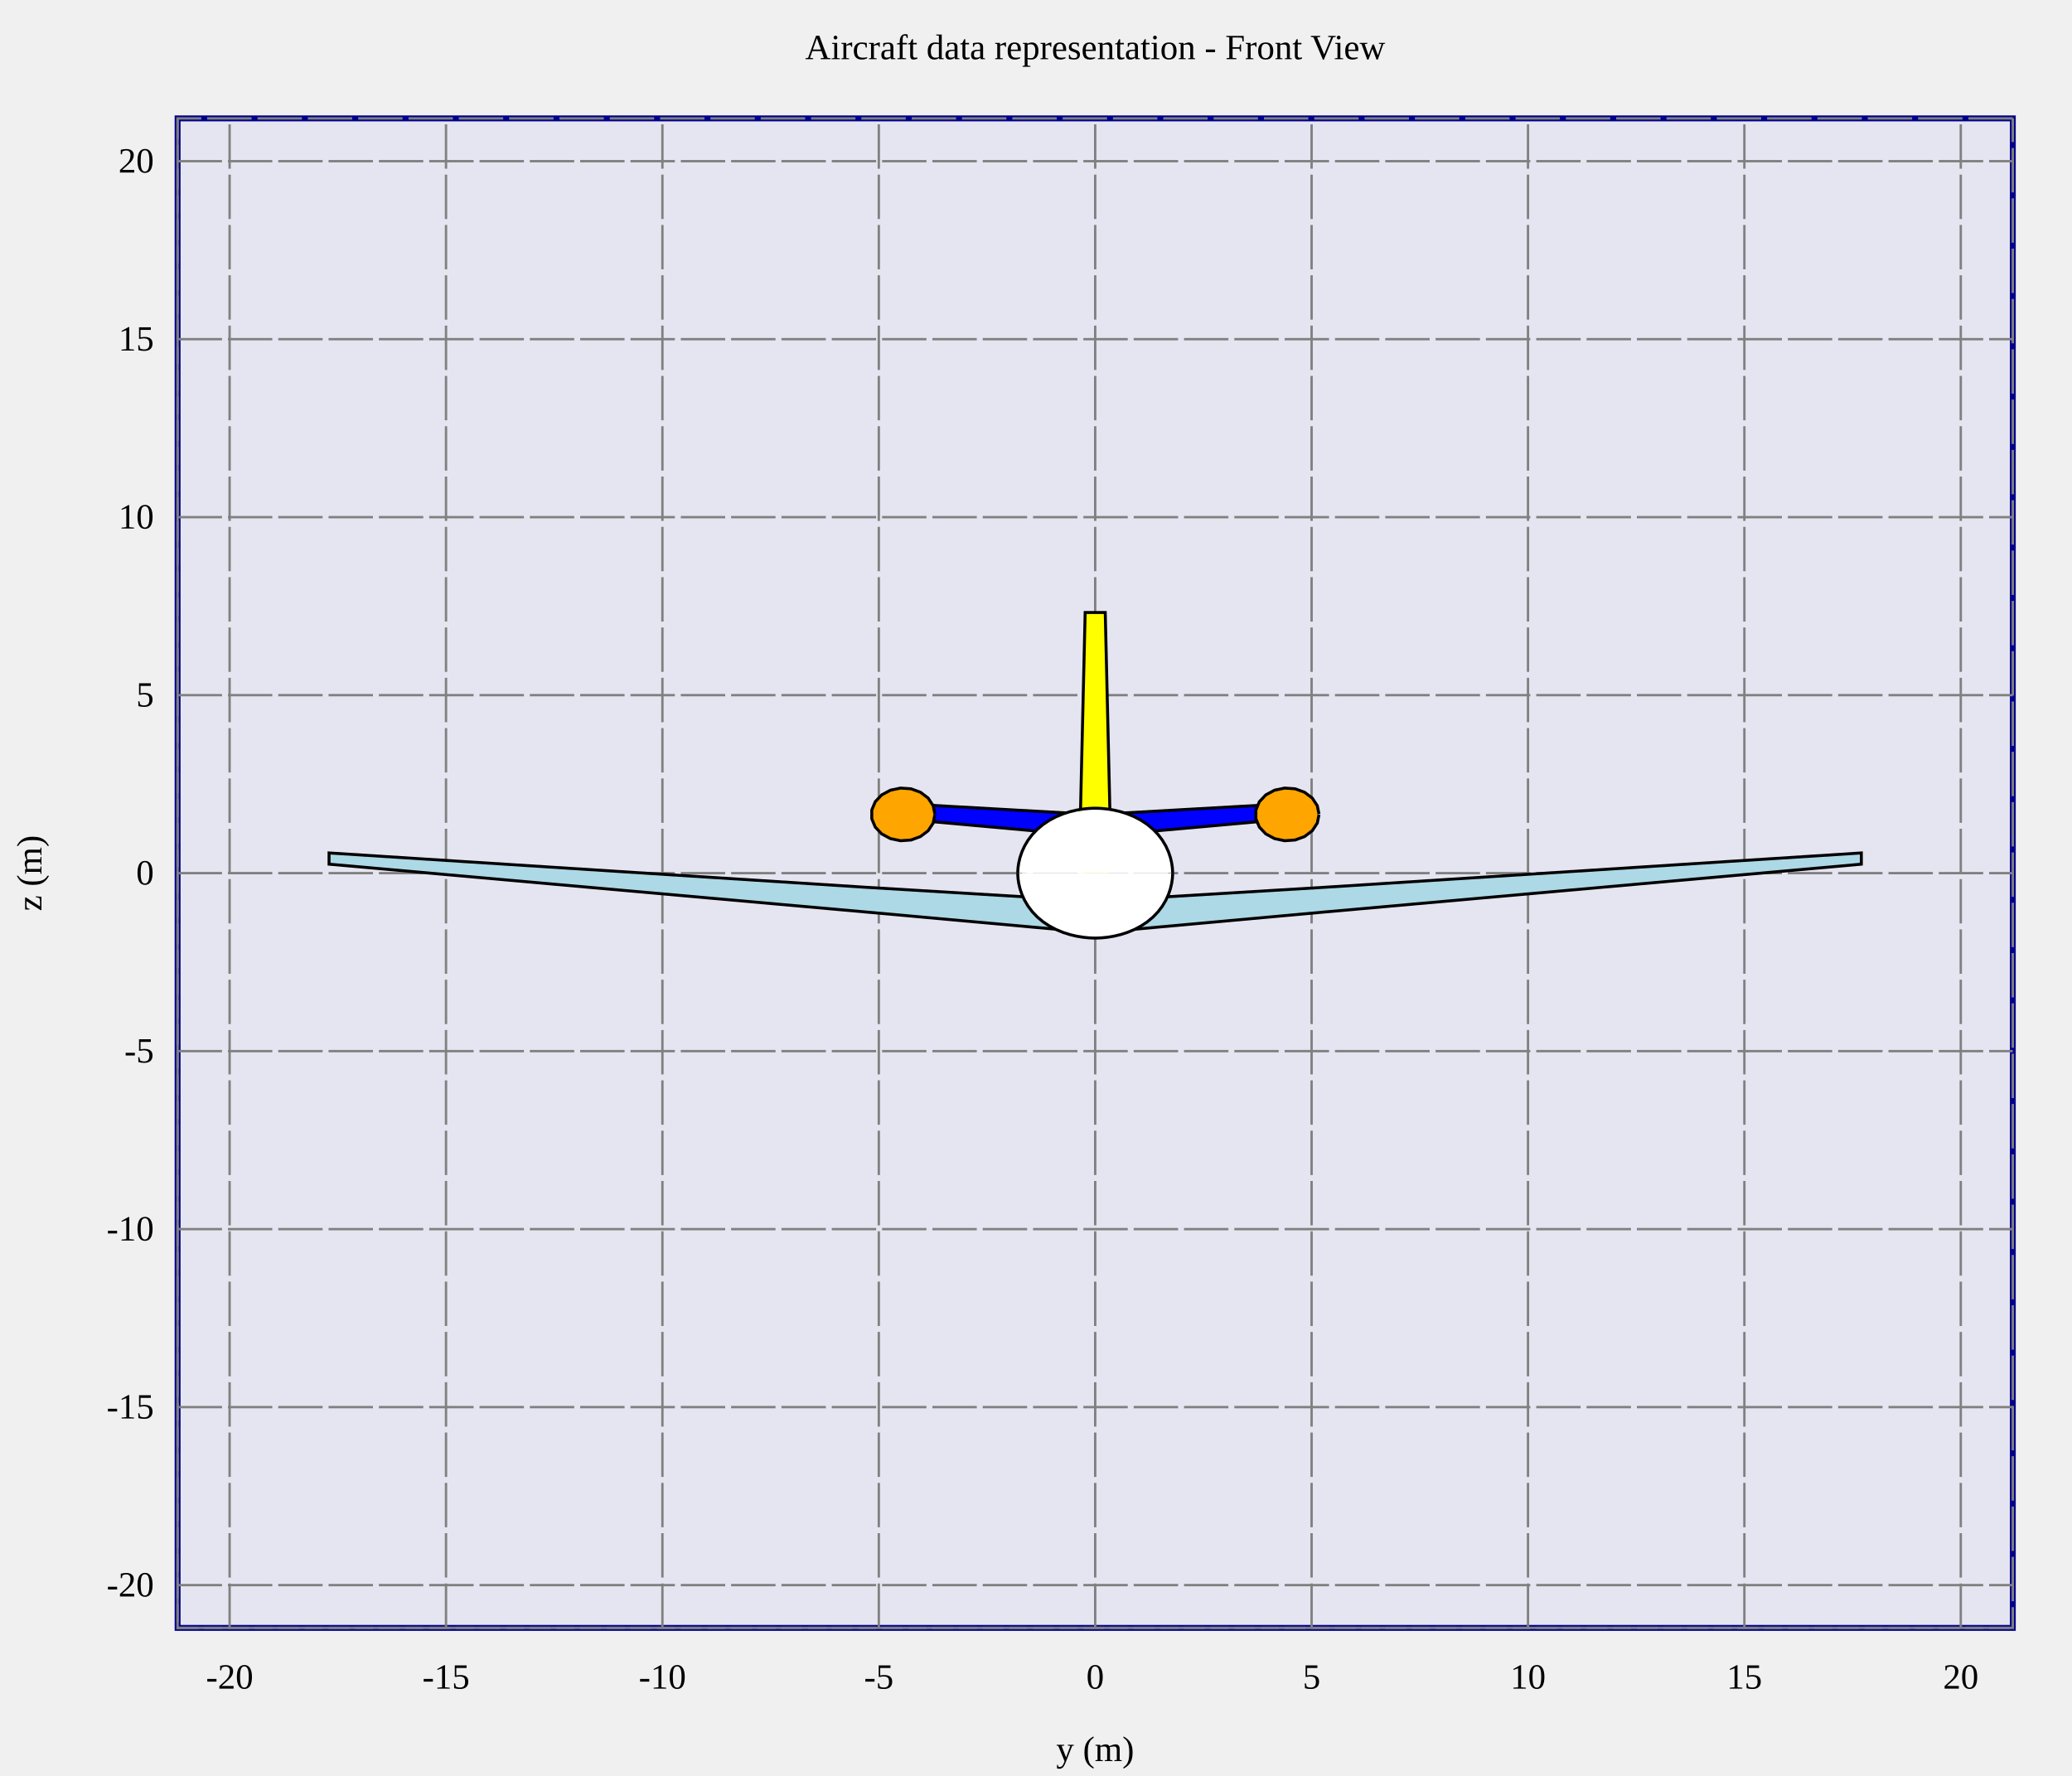
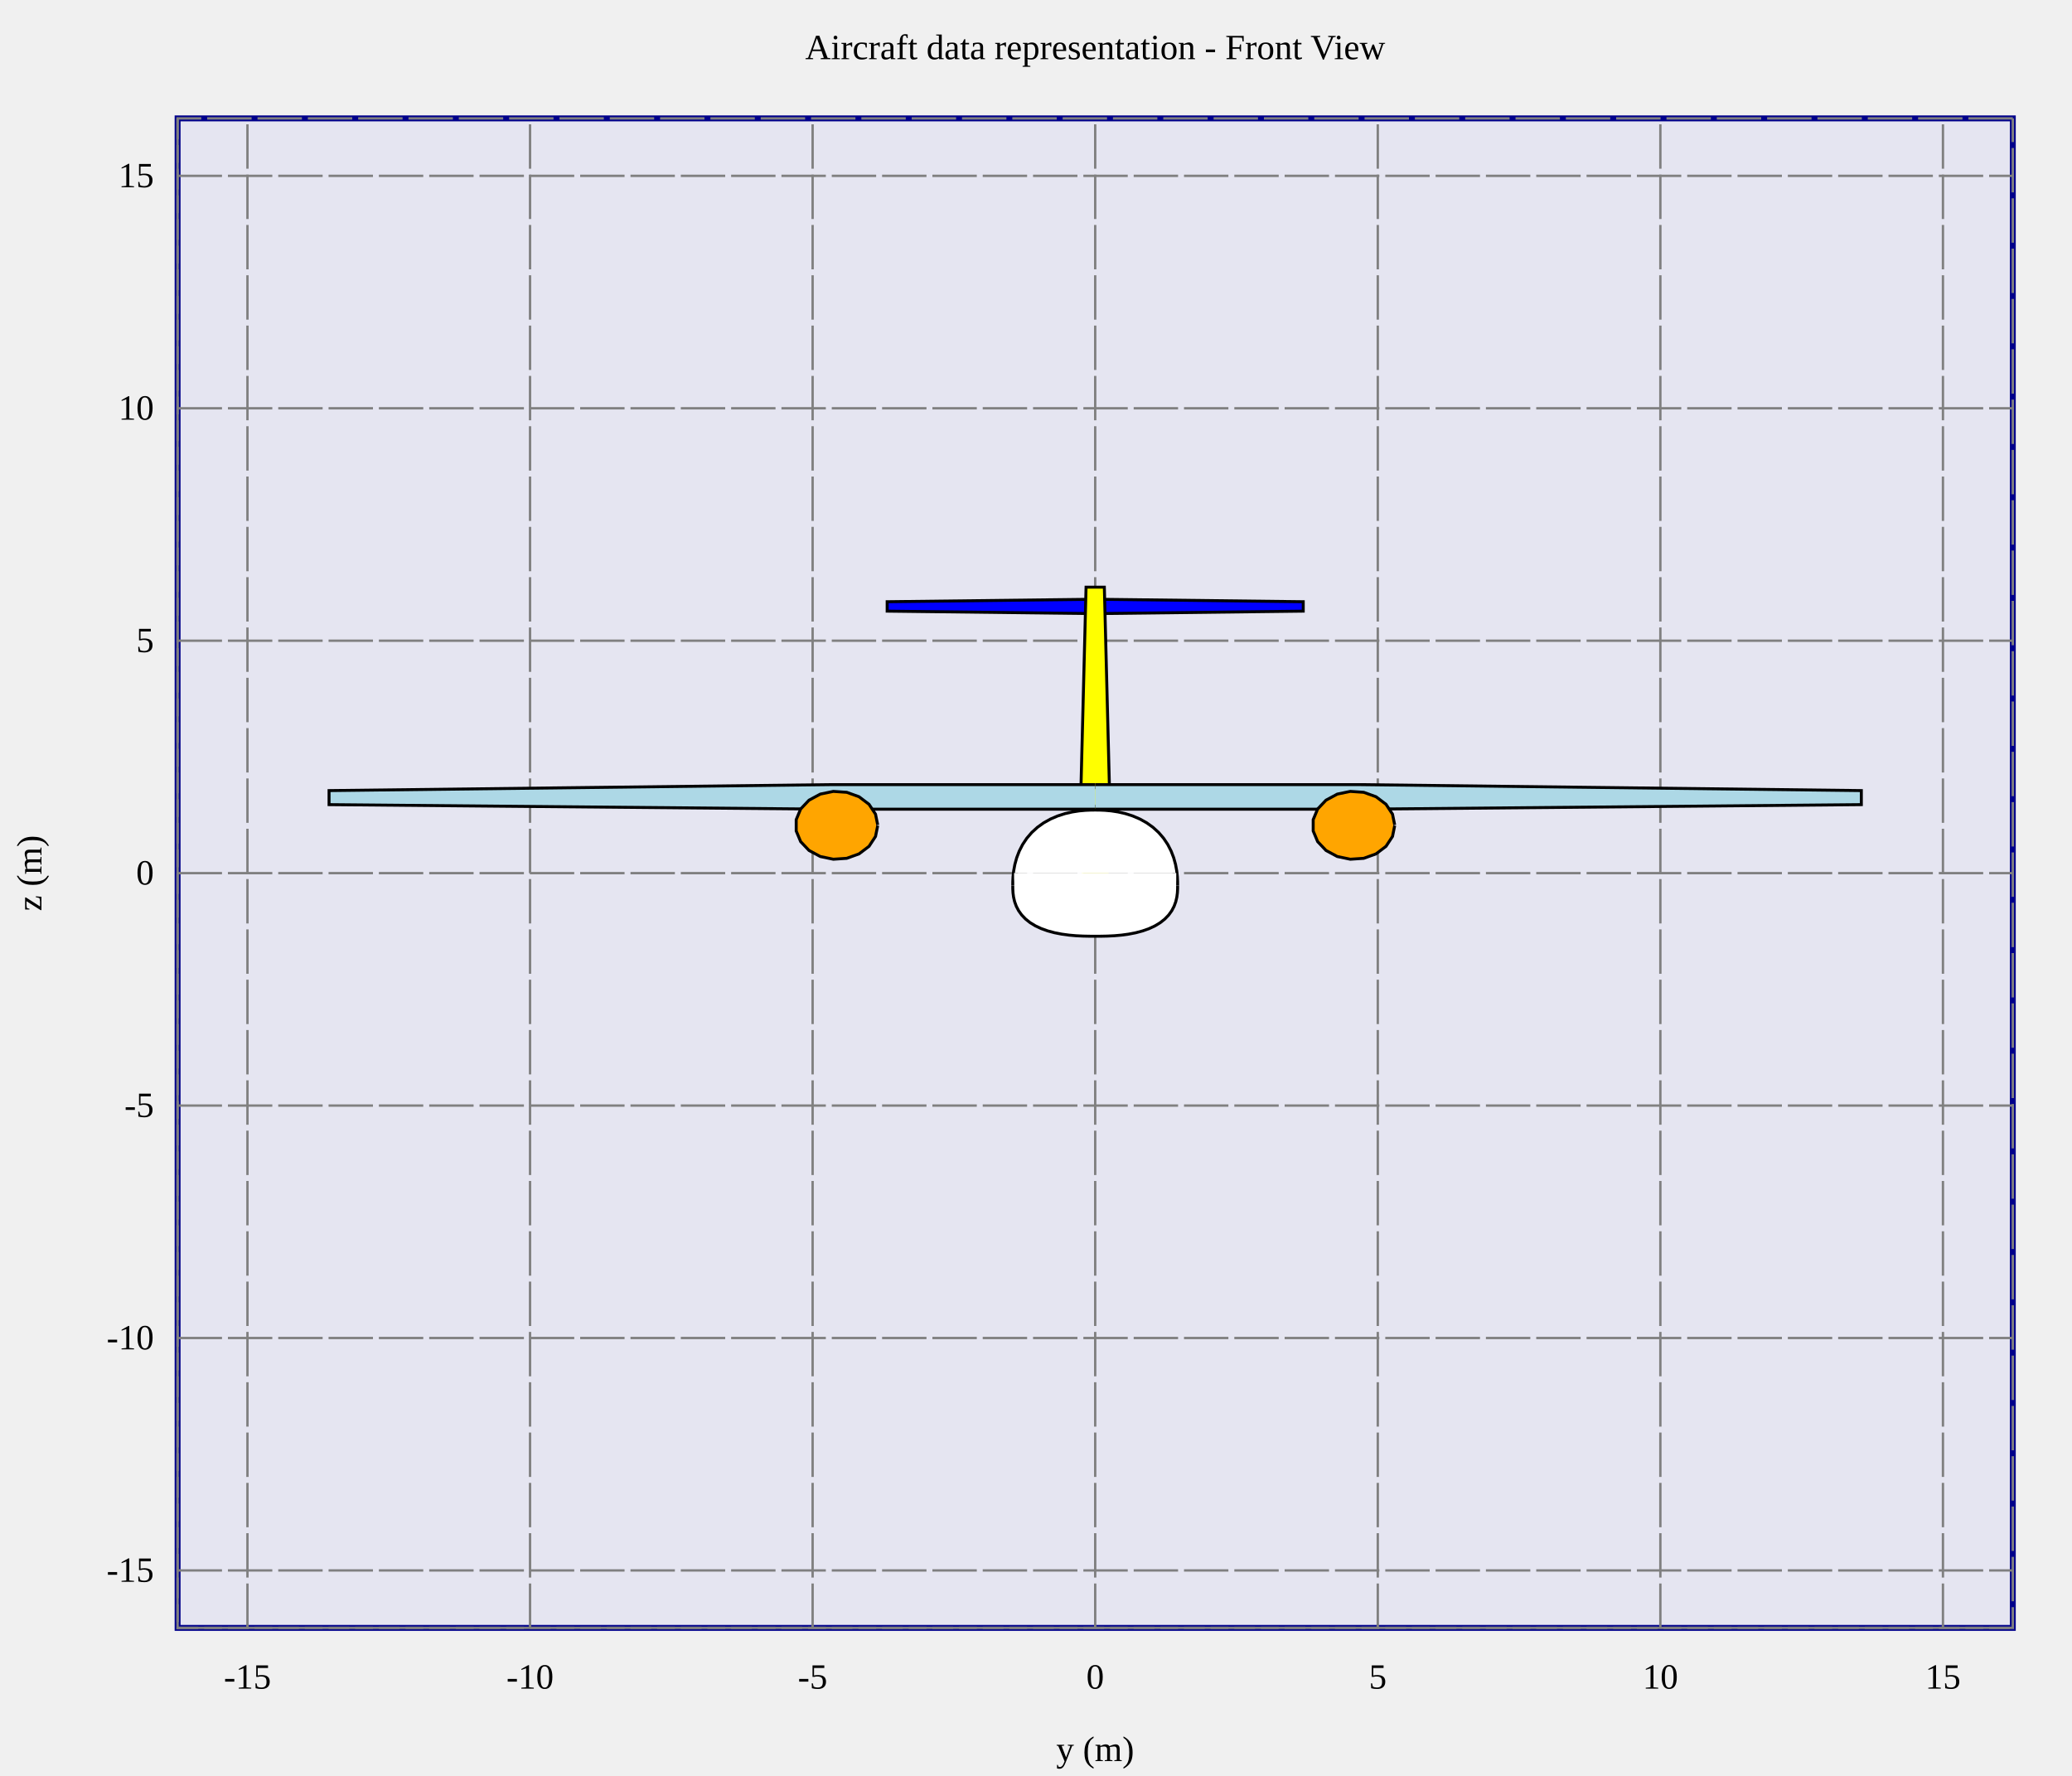
<svg xmlns="http://www.w3.org/2000/svg" id="svg" class="svg" width="700" height="600">
  <g id="page" width="700" height="600">
    <g id="graph" transform="translate(60,40)">
      <rect width="620" height="510" fill="blue" opacity="0.05" />
      <rect width="620" height="510" fill="none" opacity="1.0" style="stroke: darkblue; stroke-width: 2px;" />
      <g id="xAxis" class="axis" transform="translate(0,510)">
-         <g class="tick" transform="translate(17.57392,0)" style="opacity: 1;">
-           <line y2="-510" x2="0" style="fill: none; stroke: #808080; stroke-width: 0.8px; stroke-dasharray: 15px, 2px; font-style: normal; font-variant: normal; font-weight: normal; font-size: 10px; line-height: normal; font-family: sans-serif; shape-rendering: geometricprecision;" />
-           <text dy=".71em" y="12" x="0" style="text-anchor: middle;">-20</text>
-         </g>
-         <g class="tick" transform="translate(90.68044,0)" style="opacity: 1;">
+         <g class="tick" transform="translate(23.59941,0)" style="opacity: 1;">
          <line y2="-510" x2="0" style="fill: none; stroke: #808080; stroke-width: 0.8px; stroke-dasharray: 15px, 2px; font-style: normal; font-variant: normal; font-weight: normal; font-size: 10px; line-height: normal; font-family: sans-serif; shape-rendering: geometricprecision;" />
          <text dy=".71em" y="12" x="0" style="text-anchor: middle;">-15</text>
        </g>
-         <g class="tick" transform="translate(163.787,0)" style="opacity: 1;">
+         <g class="tick" transform="translate(119.0663,0)" style="opacity: 1;">
          <line y2="-510" x2="0" style="fill: none; stroke: #808080; stroke-width: 0.8px; stroke-dasharray: 15px, 2px; font-style: normal; font-variant: normal; font-weight: normal; font-size: 10px; line-height: normal; font-family: sans-serif; shape-rendering: geometricprecision;" />
          <text dy=".71em" y="12" x="0" style="text-anchor: middle;">-10</text>
        </g>
-         <g class="tick" transform="translate(236.8935,0)" style="opacity: 1;">
+         <g class="tick" transform="translate(214.5331,0)" style="opacity: 1;">
          <line y2="-510" x2="0" style="fill: none; stroke: #808080; stroke-width: 0.8px; stroke-dasharray: 15px, 2px; font-style: normal; font-variant: normal; font-weight: normal; font-size: 10px; line-height: normal; font-family: sans-serif; shape-rendering: geometricprecision;" />
          <text dy=".71em" y="12" x="0" style="text-anchor: middle;">-5</text>
        </g>
        <g class="tick" transform="translate(310,0)" style="opacity: 1;">
          <line y2="-510" x2="0" style="fill: none; stroke: #808080; stroke-width: 0.8px; stroke-dasharray: 15px, 2px; font-style: normal; font-variant: normal; font-weight: normal; font-size: 10px; line-height: normal; font-family: sans-serif; shape-rendering: geometricprecision;" />
          <text dy=".71em" y="12" x="0" style="text-anchor: middle;">0</text>
        </g>
-         <g class="tick" transform="translate(383.1065,0)" style="opacity: 1;">
+         <g class="tick" transform="translate(405.4669,0)" style="opacity: 1;">
          <line y2="-510" x2="0" style="fill: none; stroke: #808080; stroke-width: 0.8px; stroke-dasharray: 15px, 2px; font-style: normal; font-variant: normal; font-weight: normal; font-size: 10px; line-height: normal; font-family: sans-serif; shape-rendering: geometricprecision;" />
          <text dy=".71em" y="12" x="0" style="text-anchor: middle;">5</text>
        </g>
-         <g class="tick" transform="translate(456.213,0)" style="opacity: 1;">
+         <g class="tick" transform="translate(500.9337,0)" style="opacity: 1;">
          <line y2="-510" x2="0" style="fill: none; stroke: #808080; stroke-width: 0.8px; stroke-dasharray: 15px, 2px; font-style: normal; font-variant: normal; font-weight: normal; font-size: 10px; line-height: normal; font-family: sans-serif; shape-rendering: geometricprecision;" />
          <text dy=".71em" y="12" x="0" style="text-anchor: middle;">10</text>
        </g>
-         <g class="tick" transform="translate(529.3196,0)" style="opacity: 1;">
+         <g class="tick" transform="translate(596.4006,0)" style="opacity: 1;">
          <line y2="-510" x2="0" style="fill: none; stroke: #808080; stroke-width: 0.8px; stroke-dasharray: 15px, 2px; font-style: normal; font-variant: normal; font-weight: normal; font-size: 10px; line-height: normal; font-family: sans-serif; shape-rendering: geometricprecision;" />
          <text dy=".71em" y="12" x="0" style="text-anchor: middle;">15</text>
-         </g>
-         <g class="tick" transform="translate(602.4261,0)" style="opacity: 1;">
-           <line y2="-510" x2="0" style="fill: none; stroke: #808080; stroke-width: 0.8px; stroke-dasharray: 15px, 2px; font-style: normal; font-variant: normal; font-weight: normal; font-size: 10px; line-height: normal; font-family: sans-serif; shape-rendering: geometricprecision;" />
-           <text dy=".71em" y="12" x="0" style="text-anchor: middle;">20</text>
        </g>
        <path class="domain" d="M0,-510V0H620V-510" style="fill: none; stroke: #808080; stroke-width: 0.8px; stroke-dasharray: 15px, 2px; font-style: normal; font-variant: normal; font-weight: normal; font-size: 10px; line-height: normal; font-family: sans-serif; shape-rendering: geometricprecision;" />
      </g>
      <g id="yAxis" class="axis">
-         <g class="tick" transform="translate(0,495.544)" style="opacity: 1;">
-           <line x2="620" y2="0" style="fill: none; stroke: #808080; stroke-dasharray: 15px, 2px; stroke-width: 0.8px; shape-rendering: geometricprecision;" />
-           <text dy=".32em" x="-8" y="0" style="text-anchor: end;">-20</text>
-         </g>
-         <g class="tick" transform="translate(0,435.408)" style="opacity: 1;">
+         <g class="tick" transform="translate(0,490.5876)" style="opacity: 1;">
          <line x2="620" y2="0" style="fill: none; stroke: #808080; stroke-dasharray: 15px, 2px; stroke-width: 0.8px; shape-rendering: geometricprecision;" />
          <text dy=".32em" x="-8" y="0" style="text-anchor: end;">-15</text>
        </g>
-         <g class="tick" transform="translate(0,375.272)" style="opacity: 1;">
+         <g class="tick" transform="translate(0,412.0584)" style="opacity: 1;">
          <line x2="620" y2="0" style="fill: none; stroke: #808080; stroke-dasharray: 15px, 2px; stroke-width: 0.8px; shape-rendering: geometricprecision;" />
          <text dy=".32em" x="-8" y="0" style="text-anchor: end;">-10</text>
        </g>
-         <g class="tick" transform="translate(0,315.136)" style="opacity: 1;">
+         <g class="tick" transform="translate(0,333.5292)" style="opacity: 1;">
          <line x2="620" y2="0" style="fill: none; stroke: #808080; stroke-dasharray: 15px, 2px; stroke-width: 0.8px; shape-rendering: geometricprecision;" />
          <text dy=".32em" x="-8" y="0" style="text-anchor: end;">-5</text>
        </g>
        <g class="tick" transform="translate(0,255)" style="opacity: 1;">
          <line x2="620" y2="0" style="fill: none; stroke: #808080; stroke-dasharray: 15px, 2px; stroke-width: 0.8px; shape-rendering: geometricprecision;" />
          <text dy=".32em" x="-8" y="0" style="text-anchor: end;">0</text>
        </g>
-         <g class="tick" transform="translate(0,194.864)" style="opacity: 1;">
+         <g class="tick" transform="translate(0,176.4708)" style="opacity: 1;">
          <line x2="620" y2="0" style="fill: none; stroke: #808080; stroke-dasharray: 15px, 2px; stroke-width: 0.8px; shape-rendering: geometricprecision;" />
          <text dy=".32em" x="-8" y="0" style="text-anchor: end;">5</text>
        </g>
-         <g class="tick" transform="translate(0,134.728)" style="opacity: 1;">
+         <g class="tick" transform="translate(0,97.94161)" style="opacity: 1;">
          <line x2="620" y2="0" style="fill: none; stroke: #808080; stroke-dasharray: 15px, 2px; stroke-width: 0.8px; shape-rendering: geometricprecision;" />
          <text dy=".32em" x="-8" y="0" style="text-anchor: end;">10</text>
        </g>
-         <g class="tick" transform="translate(0,74.59197)" style="opacity: 1;">
+         <g class="tick" transform="translate(0,19.41242)" style="opacity: 1;">
          <line x2="620" y2="0" style="fill: none; stroke: #808080; stroke-dasharray: 15px, 2px; stroke-width: 0.8px; shape-rendering: geometricprecision;" />
          <text dy=".32em" x="-8" y="0" style="text-anchor: end;">15</text>
-         </g>
-         <g class="tick" transform="translate(0,14.45596)" style="opacity: 1;">
-           <line x2="620" y2="0" style="fill: none; stroke: #808080; stroke-dasharray: 15px, 2px; stroke-width: 0.8px; shape-rendering: geometricprecision;" />
-           <text dy=".32em" x="-8" y="0" style="text-anchor: end;">20</text>
        </g>
        <path class="domain" d="M620,0H0V510H620" style="fill: none; stroke: #808080; stroke-dasharray: 15px, 2px; stroke-width: 0.8px; shape-rendering: geometricprecision;" />
      </g>
      <g id="xy" class="xy">
-         <path id="line" d="M310,235.708L376.482,231.958L376.482,236.086L310,242.059" class="line" style="fill:none; stroke:black; stroke-width:2" />
-         <path id="area" d="M310,235.708L376.482,231.958L376.482,236.086L310,242.059L310,255L376.482,255L376.482,255L310,255Z" class="area" style="fill:blue;" opacity="1" />
+         <path id="line" d="M310,162.963L379.782,163.791L379.782,165.987L310,166.816" class="line" style="fill:none; stroke:black; stroke-width:2" />
+         <path id="area" d="M310,162.963L379.782,163.791L379.782,165.987L310,166.816L310,255L379.782,255L379.782,255L310,255Z" class="area" style="fill:blue;" opacity="1" />
      </g>
      <g id="xy" class="xy">
-         <path id="line" d="M310,235.708L243.518,231.958L243.518,236.086L310,242.059" class="line" style="fill:none; stroke:black; stroke-width:2" />
-         <path id="area" d="M310,235.708L243.518,231.958L243.518,236.086L310,242.059L310,255L243.518,255L243.518,255L310,255Z" class="area" style="fill:blue;" opacity="1" />
+         <path id="line" d="M310,162.963L240.218,163.791L240.218,165.987L310,166.816" class="line" style="fill:none; stroke:black; stroke-width:2" />
+         <path id="area" d="M310,162.963L240.218,163.791L240.218,165.987L310,166.816L310,255L240.218,255L240.218,255L310,255Z" class="area" style="fill:blue;" opacity="1" />
      </g>
      <g id="xy" class="xy">
-         <path id="line" d="M314.536,236.959L312.904,167.442L307.096,167.442L305.464,236.959" class="line" style="fill:none; stroke:black; stroke-width:2" />
-         <path id="area" d="M314.536,236.959L312.904,167.442L307.096,167.442L305.464,236.959L305.464,255L307.096,255L312.904,255L314.536,255Z" class="area" style="fill:yellow;" opacity="1" />
+         <path id="line" d="M314.526,234.582L312.601,158.88L307.399,158.88L305.474,234.582" class="line" style="fill:none; stroke:black; stroke-width:2" />
+         <path id="area" d="M314.526,234.582L312.601,158.88L307.399,158.88L305.474,234.582L305.474,255L307.399,255L312.601,255L314.526,255Z" class="area" style="fill:yellow;" opacity="1" />
      </g>
      <g id="xy" class="xy">
-         <path id="line" d="M310,264.946L387.5,260.278L568.333,248.71L568.333,251.51L387.5,267.624L310,274.653" class="line" style="fill:none; stroke:black; stroke-width:2" />
-         <path id="area" d="M310,264.946L387.5,260.278L568.333,248.71L568.333,251.51L387.5,267.624L310,274.653L310,255L387.5,255L568.333,255L568.333,255L387.5,255L310,255Z" class="area" style="fill:lightblue;" opacity="1" />
+         <path id="line" d="M310,225.598L399.739,225.598L568.333,227.602L568.333,231.36L399.739,232.893L310,232.893" class="line" style="fill:none; stroke:black; stroke-width:2" />
+         <path id="area" d="M310,225.598L399.739,225.598L568.333,227.602L568.333,231.36L399.739,232.893L310,232.893L310,255L399.739,255L568.333,255L568.333,255L399.739,255L310,255Z" class="area" style="fill:lightblue;" opacity="1" />
      </g>
      <g id="xy" class="xy">
-         <path id="line" d="M310,264.946L232.5,260.278L51.667,248.71L51.667,251.51L232.5,267.624L310,274.653" class="line" style="fill:none; stroke:black; stroke-width:2" />
-         <path id="area" d="M310,264.946L232.5,260.278L51.667,248.71L51.667,251.51L232.5,267.624L310,274.653L310,255L232.5,255L51.667,255L51.667,255L232.5,255L310,255Z" class="area" style="fill:lightblue;" opacity="1" />
+         <path id="line" d="M310,225.598L220.261,225.598L51.667,227.602L51.667,231.36L220.261,232.893L310,232.893" class="line" style="fill:none; stroke:black; stroke-width:2" />
+         <path id="area" d="M310,225.598L220.261,225.598L51.667,227.602L51.667,231.36L220.261,232.893L310,232.893L310,255L220.261,255L51.667,255L51.667,255L220.261,255L310,255Z" class="area" style="fill:lightblue;" opacity="1" />
      </g>
      <g id="xy" class="xy">
-         <path id="line" d="M284.34,255L284.353,254.285L284.439,253.121L284.662,251.621L285.071,249.886L285.703,248.008L286.585,246.069L287.73,244.139L289.138,242.28L290.799,240.541L292.688,238.963L294.77,237.576L296.997,236.399L299.307,235.443L301.629,234.706L303.877,234.178L305.954,233.837L307.75,233.651L309.144,233.578L310,233.568L310,233.568L310.856,233.578L312.25,233.651L314.046,233.837L316.123,234.178L318.371,234.706L320.693,235.443L323.003,236.399L325.23,237.576L327.312,238.963L329.201,240.541L330.862,242.28L332.27,244.139L333.415,246.069L334.297,248.008L334.929,249.886L335.338,251.621L335.561,253.121L335.647,254.285L335.66,255" class="line" style="fill:none; stroke:black; stroke-width:2" />
-         <path id="area" d="M284.34,255L284.353,254.285L284.439,253.121L284.662,251.621L285.071,249.886L285.703,248.008L286.585,246.069L287.73,244.139L289.138,242.28L290.799,240.541L292.688,238.963L294.77,237.576L296.997,236.399L299.307,235.443L301.629,234.706L303.877,234.178L305.954,233.837L307.75,233.651L309.144,233.578L310,233.568L310,233.568L310.856,233.578L312.25,233.651L314.046,233.837L316.123,234.178L318.371,234.706L320.693,235.443L323.003,236.399L325.23,237.576L327.312,238.963L329.201,240.541L330.862,242.28L332.27,244.139L333.415,246.069L334.297,248.008L334.929,249.886L335.338,251.621L335.561,253.121L335.647,254.285L335.66,255L335.66,255L335.647,255L335.561,255L335.338,255L334.929,255L334.297,255L333.415,255L332.27,255L330.862,255L329.201,255L327.312,255L325.23,255L323.003,255L320.693,255L318.371,255L316.123,255L314.046,255L312.25,255L310.856,255L310,255L310,255L309.144,255L307.75,255L305.954,255L303.877,255L301.629,255L299.307,255L296.997,255L294.77,255L292.688,255L290.799,255L289.138,255L287.73,255L286.585,255L285.703,255L285.071,255L284.662,255L284.439,255L284.353,255L284.34,255Z" class="area" style="fill:white;" opacity="1" />
+         <path id="line" d="M282.649,259.164L282.661,257.883L282.743,256.22L282.956,254.282L283.347,252.168L283.955,249.962L284.807,247.743L285.917,245.577L287.291,243.52L288.922,241.62L290.792,239.911L292.873,238.422L295.124,237.167L297.496,236.153L299.926,235.375L302.34,234.82L304.656,234.462L306.777,234.268L308.597,234.193L310,234.182L310,234.182L311.403,234.193L313.223,234.268L315.344,234.462L317.66,234.82L320.074,235.375L322.504,236.153L324.876,237.167L327.127,238.422L329.208,239.911L331.078,241.62L332.709,243.52L334.083,245.577L335.193,247.743L336.045,249.962L336.653,252.168L337.044,254.282L337.257,256.22L337.339,257.883L337.351,259.164" class="line" style="fill:none; stroke:black; stroke-width:2" />
+         <path id="area" d="M282.649,259.164L282.661,257.883L282.743,256.22L282.956,254.282L283.347,252.168L283.955,249.962L284.807,247.743L285.917,245.577L287.291,243.52L288.922,241.62L290.792,239.911L292.873,238.422L295.124,237.167L297.496,236.153L299.926,235.375L302.34,234.82L304.656,234.462L306.777,234.268L308.597,234.193L310,234.182L310,234.182L311.403,234.193L313.223,234.268L315.344,234.462L317.66,234.82L320.074,235.375L322.504,236.153L324.876,237.167L327.127,238.422L329.208,239.911L331.078,241.62L332.709,243.52L334.083,245.577L335.193,247.743L336.045,249.962L336.653,252.168L337.044,254.282L337.257,256.22L337.339,257.883L337.351,259.164L337.351,255L337.339,255L337.257,255L337.044,255L336.653,255L336.045,255L335.193,255L334.083,255L332.709,255L331.078,255L329.208,255L327.127,255L324.876,255L322.504,255L320.074,255L317.66,255L315.344,255L313.223,255L311.403,255L310,255L310,255L308.597,255L306.777,255L304.656,255L302.34,255L299.926,255L297.496,255L295.124,255L292.873,255L290.792,255L288.922,255L287.291,255L285.917,255L284.807,255L283.955,255L283.347,255L282.956,255L282.743,255L282.661,255L282.649,255Z" class="area" style="fill:white;" opacity="1" />
      </g>
      <g id="xy" class="xy">
-         <path id="line" d="M335.66,255L335.647,255.715L335.561,256.879L335.338,258.379L334.929,260.114L334.297,261.992L333.415,263.931L332.27,265.861L330.862,267.72L329.201,269.459L327.312,271.037L325.23,272.424L323.003,273.601L320.693,274.557L318.371,275.294L316.123,275.822L314.046,276.163L312.25,276.349L310.856,276.422L310,276.432L310,276.432L309.144,276.422L307.75,276.349L305.954,276.163L303.877,275.822L301.629,275.294L299.307,274.557L296.997,273.601L294.77,272.424L292.688,271.037L290.799,269.459L289.138,267.72L287.73,265.861L286.585,263.931L285.703,261.992L285.071,260.114L284.662,258.379L284.439,256.879L284.353,255.715L284.34,255" class="line" style="fill:none; stroke:black; stroke-width:2" />
-         <path id="area" d="M335.66,255L335.647,255.715L335.561,256.879L335.338,258.379L334.929,260.114L334.297,261.992L333.415,263.931L332.27,265.861L330.862,267.72L329.201,269.459L327.312,271.037L325.23,272.424L323.003,273.601L320.693,274.557L318.371,275.294L316.123,275.822L314.046,276.163L312.25,276.349L310.856,276.422L310,276.432L310,276.432L309.144,276.422L307.75,276.349L305.954,276.163L303.877,275.822L301.629,275.294L299.307,274.557L296.997,273.601L294.77,272.424L292.688,271.037L290.799,269.459L289.138,267.72L287.73,265.861L286.585,263.931L285.703,261.992L285.071,260.114L284.662,258.379L284.439,256.879L284.353,255.715L284.34,255L284.34,255L284.353,255L284.439,255L284.662,255L285.071,255L285.703,255L286.585,255L287.73,255L289.138,255L290.799,255L292.688,255L294.77,255L296.997,255L299.307,255L301.629,255L303.877,255L305.954,255L307.75,255L309.144,255L310,255L310,255L310.856,255L312.25,255L314.046,255L316.123,255L318.371,255L320.693,255L323.003,255L325.23,255L327.312,255L329.201,255L330.862,255L332.27,255L333.415,255L334.297,255L334.929,255L335.338,255L335.561,255L335.647,255L335.66,255Z" class="area" style="fill:white;" opacity="1" />
+         <path id="line" d="M337.351,259.164L337.34,260.316L337.268,261.628L337.08,263.046L336.733,264.518L336.192,265.999L335.429,267.451L334.429,268.84L333.182,270.137L331.69,271.32L329.964,272.371L328.021,273.279L325.891,274.038L323.611,274.648L321.226,275.112L318.793,275.442L316.376,275.653L314.048,275.767L311.892,275.812L310,275.818L310,275.818L308.108,275.812L305.952,275.767L303.624,275.653L301.207,275.442L298.774,275.112L296.389,274.648L294.109,274.038L291.979,273.279L290.036,272.371L288.31,271.32L286.818,270.137L285.571,268.84L284.571,267.451L283.808,265.999L283.267,264.518L282.92,263.046L282.732,261.628L282.66,260.316L282.649,259.164" class="line" style="fill:none; stroke:black; stroke-width:2" />
+         <path id="area" d="M337.351,259.164L337.34,260.316L337.268,261.628L337.08,263.046L336.733,264.518L336.192,265.999L335.429,267.451L334.429,268.84L333.182,270.137L331.69,271.32L329.964,272.371L328.021,273.279L325.891,274.038L323.611,274.648L321.226,275.112L318.793,275.442L316.376,275.653L314.048,275.767L311.892,275.812L310,275.818L310,275.818L308.108,275.812L305.952,275.767L303.624,275.653L301.207,275.442L298.774,275.112L296.389,274.648L294.109,274.038L291.979,273.279L290.036,272.371L288.31,271.32L286.818,270.137L285.571,268.84L284.571,267.451L283.808,265.999L283.267,264.518L282.92,263.046L282.732,261.628L282.66,260.316L282.649,259.164L282.649,255L282.66,255L282.732,255L282.92,255L283.267,255L283.808,255L284.571,255L285.571,255L286.818,255L288.31,255L290.036,255L291.979,255L294.109,255L296.389,255L298.774,255L301.207,255L303.624,255L305.952,255L308.108,255L310,255L310,255L311.892,255L314.048,255L316.376,255L318.793,255L321.226,255L323.611,255L325.891,255L328.021,255L329.964,255L331.69,255L333.182,255L334.429,255L335.429,255L336.192,255L336.733,255L337.08,255L337.268,255L337.34,255L337.351,255Z" class="area" style="fill:white;" opacity="1" />
      </g>
      <g id="xy" class="xy">
-         <path id="line" d="M385.117,235.155L384.562,232.421L382.959,229.984L380.48,228.107L377.395,226.994L374.037,226.765L370.771,227.445L367.95,228.961L365.881,231.148L364.787,233.769L364.787,236.541L365.881,239.162L367.95,241.349L370.771,242.865L374.037,243.545L377.395,243.317L380.48,242.203L382.959,240.326L384.562,237.889L385.117,235.155" class="line" style="fill:none; stroke:black; stroke-width:2" />
-         <path id="area" d="M385.117,235.155L384.562,232.421L382.959,229.984L380.48,228.107L377.395,226.994L374.037,226.765L370.771,227.445L367.95,228.961L365.881,231.148L364.787,233.769L364.787,236.541L365.881,239.162L367.95,241.349L370.771,242.865L374.037,243.545L377.395,243.317L380.48,242.203L382.959,240.326L384.562,237.889L385.117,235.155L385.117,255L384.562,255L382.959,255L380.48,255L377.395,255L374.037,255L370.771,255L367.95,255L365.881,255L364.787,255L364.787,255L365.881,255L367.95,255L370.771,255L374.037,255L377.395,255L380.48,255L382.959,255L384.562,255L385.117,255Z" class="area" style="fill:orange;" opacity="1" />
+         <path id="line" d="M410.695,238.839L409.97,235.27L407.876,232.087L404.639,229.636L400.61,228.182L396.226,227.883L391.96,228.771L388.277,230.751L385.575,233.607L384.146,237.03L384.146,240.649L385.575,244.072L388.277,246.928L391.96,248.908L396.226,249.796L400.61,249.497L404.639,248.043L407.876,245.592L409.97,242.409L410.695,238.839" class="line" style="fill:none; stroke:black; stroke-width:2" />
+         <path id="area" d="M410.695,238.839L409.97,235.27L407.876,232.087L404.639,229.636L400.61,228.182L396.226,227.883L391.96,228.771L388.277,230.751L385.575,233.607L384.146,237.03L384.146,240.649L385.575,244.072L388.277,246.928L391.96,248.908L396.226,249.796L400.61,249.497L404.639,248.043L407.876,245.592L409.97,242.409L410.695,238.839L410.695,255L409.97,255L407.876,255L404.639,255L400.61,255L396.226,255L391.96,255L388.277,255L385.575,255L384.146,255L384.146,255L385.575,255L388.277,255L391.96,255L396.226,255L400.61,255L404.639,255L407.876,255L409.97,255L410.695,255Z" class="area" style="fill:orange;" opacity="1" />
      </g>
      <g id="xy" class="xy">
-         <path id="line" d="M255.353,235.155L254.798,232.421L253.195,229.984L250.716,228.107L247.63,226.994L244.273,226.765L241.007,227.445L238.186,228.961L236.117,231.148L235.023,233.769L235.023,236.541L236.117,239.162L238.186,241.349L241.007,242.865L244.273,243.545L247.63,243.317L250.716,242.203L253.195,240.326L254.798,237.889L255.353,235.155" class="line" style="fill:none; stroke:black; stroke-width:2" />
-         <path id="area" d="M255.353,235.155L254.798,232.421L253.195,229.984L250.716,228.107L247.63,226.994L244.273,226.765L241.007,227.445L238.186,228.961L236.117,231.148L235.023,233.769L235.023,236.541L236.117,239.162L238.186,241.349L241.007,242.865L244.273,243.545L247.63,243.317L250.716,242.203L253.195,240.326L254.798,237.889L255.353,235.155L255.353,255L254.798,255L253.195,255L250.716,255L247.63,255L244.273,255L241.007,255L238.186,255L236.117,255L235.023,255L235.023,255L236.117,255L238.186,255L241.007,255L244.273,255L247.63,255L250.716,255L253.195,255L254.798,255L255.353,255Z" class="area" style="fill:orange;" opacity="1" />
+         <path id="line" d="M236.036,238.839L235.312,235.27L233.218,232.087L229.981,229.636L225.952,228.182L221.567,227.883L217.302,228.771L213.619,230.751L210.916,233.607L209.488,237.03L209.488,240.649L210.916,244.072L213.619,246.928L217.302,248.908L221.567,249.796L225.952,249.497L229.981,248.043L233.218,245.592L235.312,242.409L236.036,238.839" class="line" style="fill:none; stroke:black; stroke-width:2" />
+         <path id="area" d="M236.036,238.839L235.312,235.27L233.218,232.087L229.981,229.636L225.952,228.182L221.567,227.883L217.302,228.771L213.619,230.751L210.916,233.607L209.488,237.03L209.488,240.649L210.916,244.072L213.619,246.928L217.302,248.908L221.567,249.796L225.952,249.497L229.981,248.043L233.218,245.592L235.312,242.409L236.036,238.839L236.036,255L235.312,255L233.218,255L229.981,255L225.952,255L221.567,255L217.302,255L213.619,255L210.916,255L209.488,255L209.488,255L210.916,255L213.619,255L217.302,255L221.567,255L225.952,255L229.981,255L233.218,255L235.312,255L236.036,255Z" class="area" style="fill:orange;" opacity="1" />
      </g>
    </g>
  </g>
  <text class="x label" text-anchor="middle" x="370" y="595">y (m)</text>
  <text class="y label" text-anchor="middle" x="-295" y="5" dy=".75em" transform="rotate(-90)">z (m)</text>
  <text class="title" text-anchor="middle" x="370" y="20">Aircraft data representation - Front View</text>
</svg>
